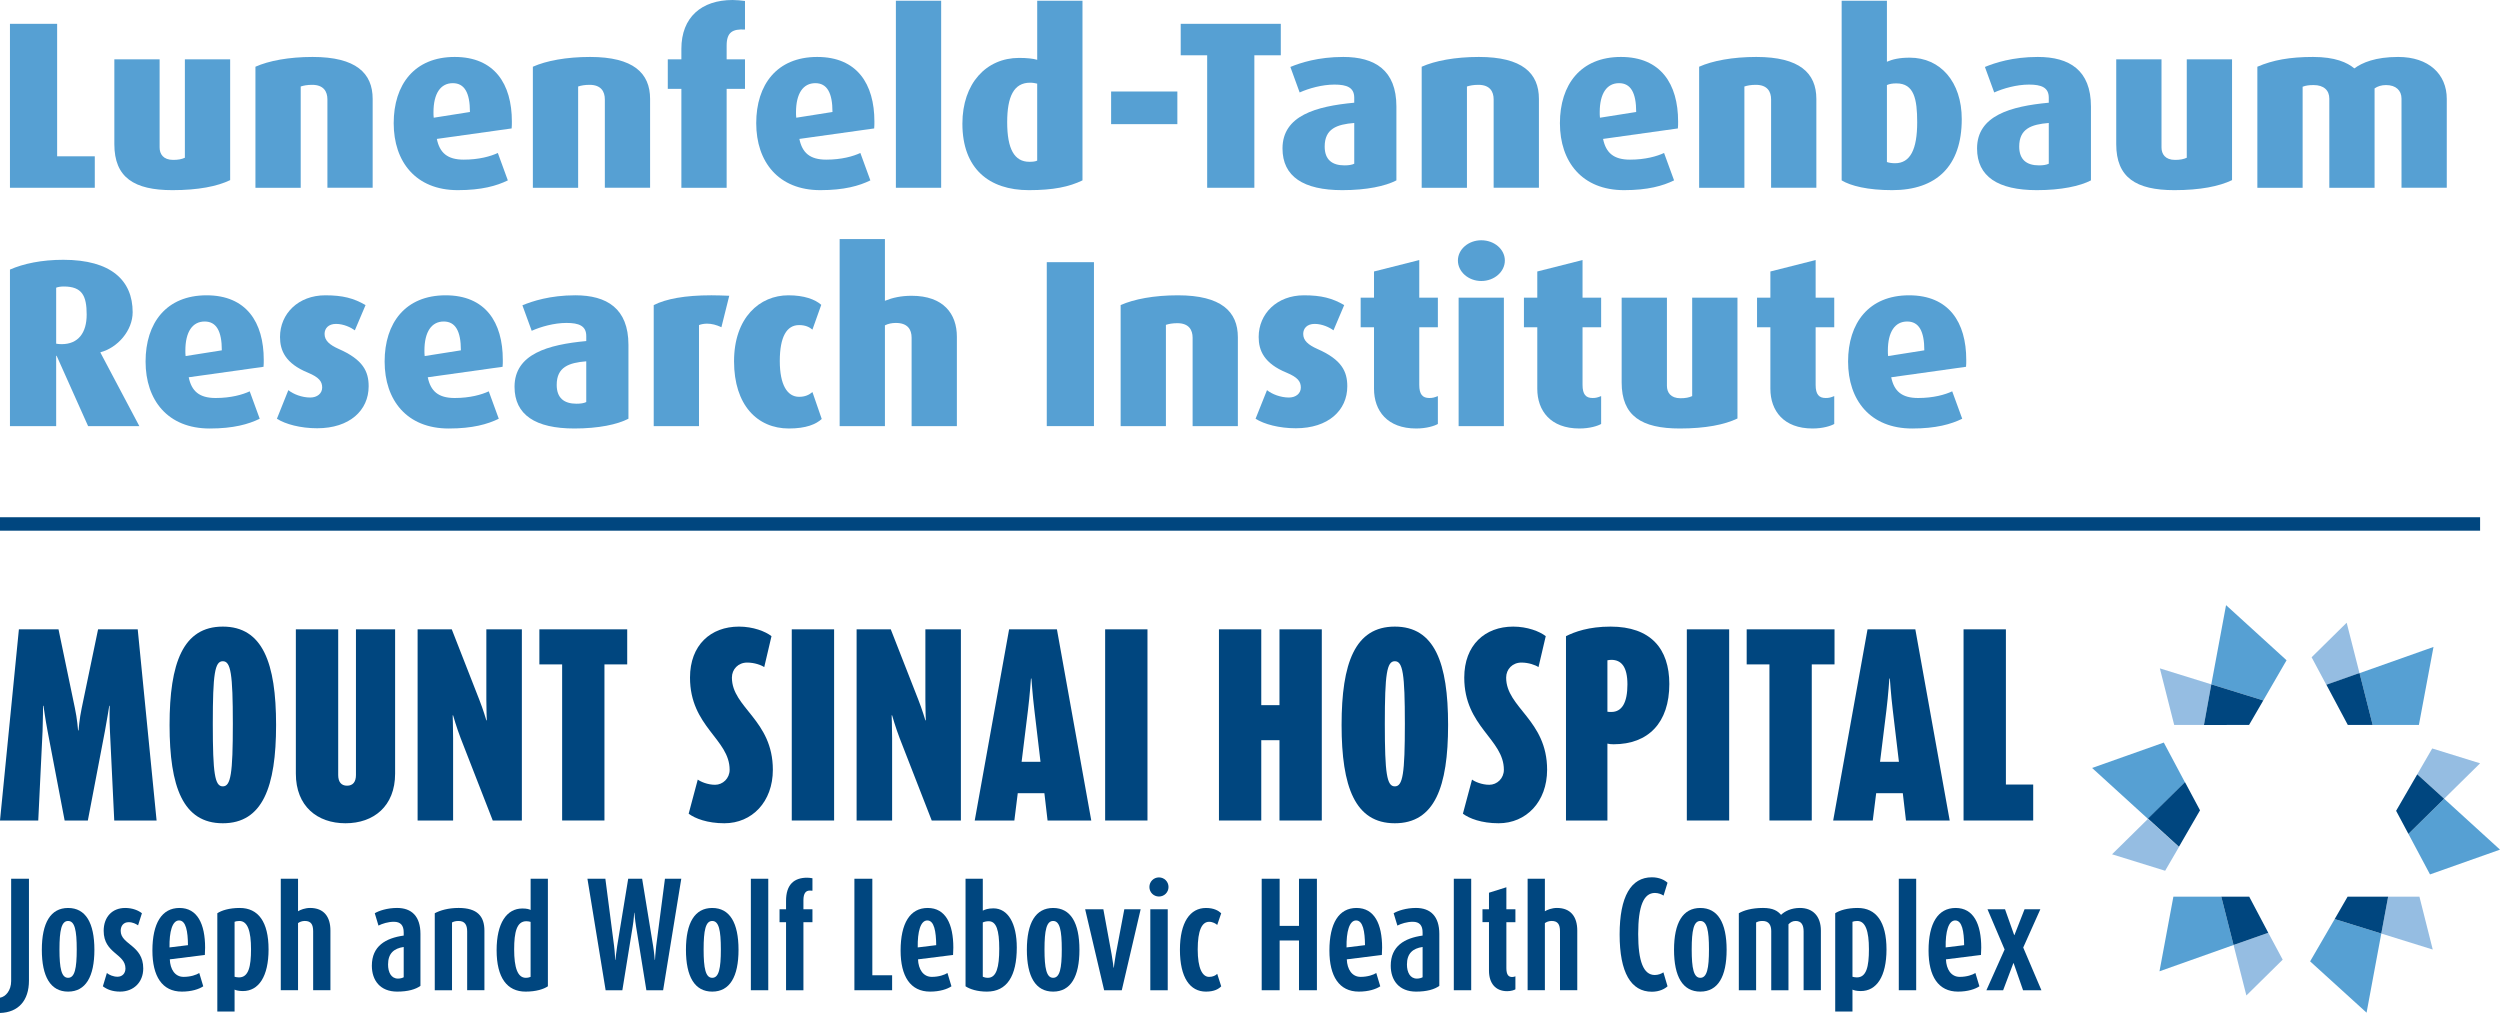
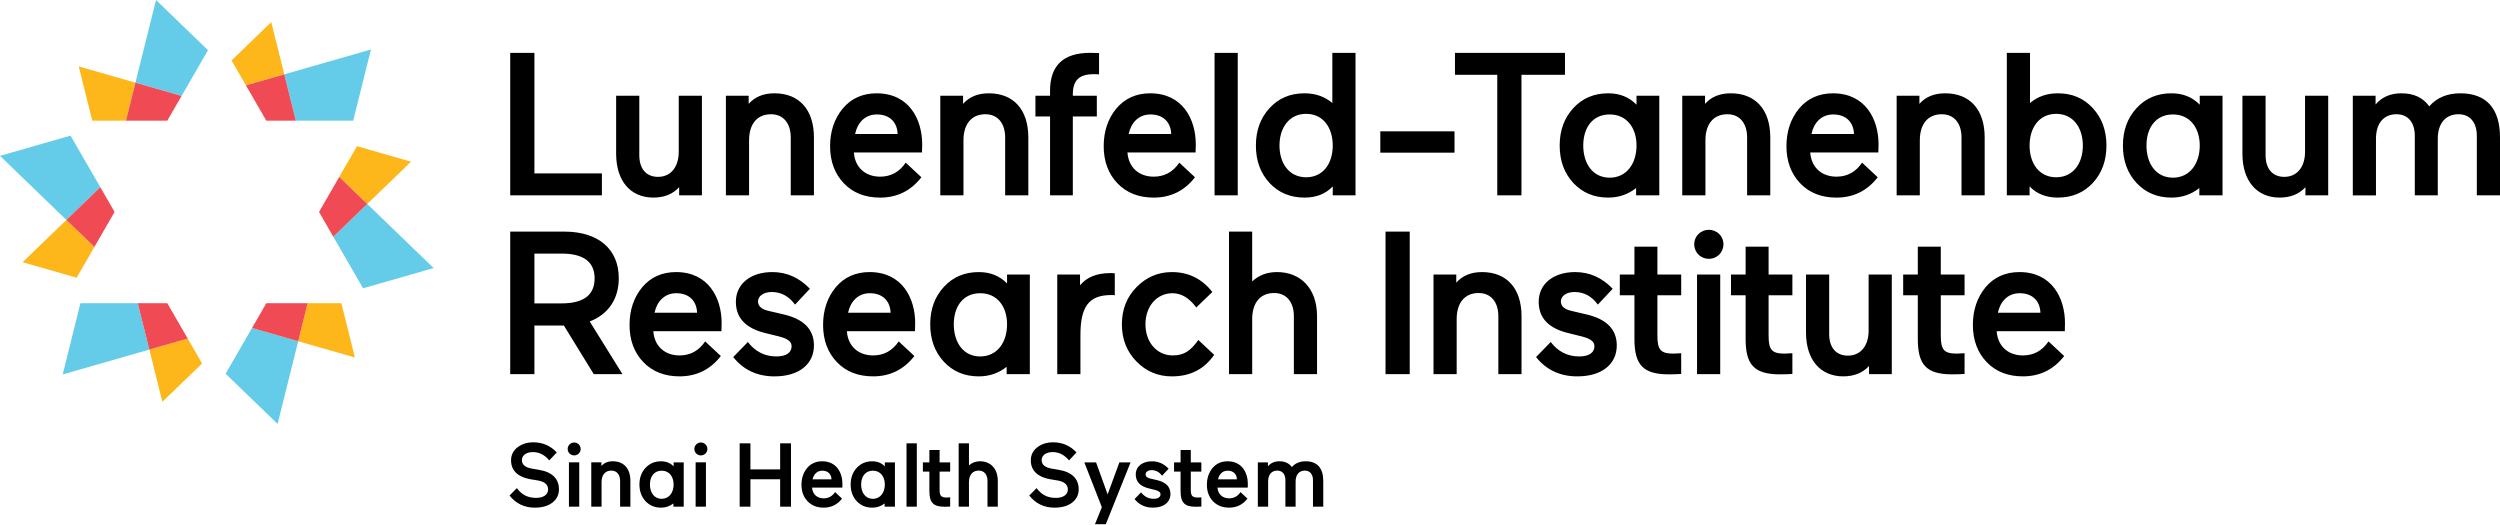
- <svg xmlns="http://www.w3.org/2000/svg" version="1.1" id="Layer_1" x="0px" y="0px" width="185.867px" height="75.311px" viewBox="0 0 185.867 75.311" enable-background="new 0 0 185.867 75.311" xml:space="preserve">
+ <svg xmlns="http://www.w3.org/2000/svg" id="Layer_1" width="238.466" height="50" viewBox="0 0 238.466 50">
+   <style>
+     .st0{fill:#f04b54}.st1{fill:#fdb71a}.st2{fill:#64cbe8}
+   </style>
+   <path class="st1" d="M14.244 33.344l1.243 4.985 3.789-3.658-1.371-2.376zM35.031 19.456l4.176-4.032-5.156-1.478-1.692 2.93zM6.331 20.979l-4.177 4.033L7.31 26.49l1.692-2.931zM27.117 7.091l-1.243-4.985-3.789 3.659 1.372 2.375z" />
+   <path class="st2" d="M6.728 12.937L0 14.866l6.331 6.113 3.236-3.125zM33.689 11.511l1.694-6.791-8.266 2.371 1.102 4.42zM21.521 35.649l4.957 4.787 1.966-7.886-4.405-1.263z" />
+   <path class="st1" d="M7.51 6.335l1.291 5.176h3.212l.904-3.626z" />
+   <path class="st2" d="M19.84 4.787L14.883 0l-1.966 7.885 4.405 1.264zM34.633 27.498l6.728-1.929-6.33-6.113-3.237 3.126zM7.672 28.924l-1.693 6.791 8.265-2.371-1.102-4.42z" />
+   <path class="st1" d="M32.561 28.924h-3.213l-.904 3.626 5.407 1.551z" />
+   <path class="st0" d="M12.917 7.885l-.904 3.626h3.945l1.364-2.362zM32.359 16.876l-.012.021-1.917 3.321 1.364 2.364 3.237-3.126zM25.403 28.924l-1.364 2.363 4.405 1.263.904-3.626zM9.567 17.854l-3.236 3.125 2.671 2.58 1.929-3.341zM15.958 28.924h-2.816l1.102 4.42 3.661-1.049zM27.117 7.091l-3.66 1.049 1.946 3.371h2.816z" />
+   <path d="M48.668 18.635V5.041h2.308v11.5h6.438v2.094h-8.746zM60.981 9.132v5.683c0 1.26.64 2.055 1.784 2.055 1.241 0 1.978-.969 1.978-2.385V9.132h2.211v9.502h-2.172v-.776c-.602.659-1.435.989-2.462.989-2.153 0-3.549-1.551-3.549-4.188V9.132h2.21zM71.452 18.635h-2.211V9.132h2.172v.776c.601-.679 1.415-1.008 2.463-1.008 2.346 0 3.762 1.551 3.762 4.208v5.527h-2.211v-5.527c0-1.338-.698-2.211-1.881-2.211-1.338 0-2.094.95-2.094 2.483v5.255zM87.945 14.543h-6.497c.097 1.416 1.086 2.308 2.502 2.308 1.028 0 1.842-.446 2.443-1.337l1.494 1.396c-1.009 1.3-2.328 1.939-3.937 1.939-1.416 0-2.579-.446-3.452-1.357-.873-.912-1.319-2.094-1.319-3.548 0-1.416.408-2.619 1.203-3.588.815-.97 1.9-1.455 3.238-1.455 3.083 0 4.344 2.462 4.344 4.867l-.019.775zm-6.38-1.764h4.053c-.02-.989-.64-1.862-1.978-1.862-1.163-.001-1.862.834-2.075 1.862zM91.902 18.635h-2.21V9.132h2.171v.776c.601-.679 1.416-1.008 2.463-1.008 2.346 0 3.762 1.551 3.762 4.208v5.527h-2.211v-5.527c0-1.338-.698-2.211-1.881-2.211-1.338 0-2.094.95-2.094 2.483v5.255zM104.835 5.06v2.036c-.194-.02-.368-.02-.504-.02-1.376 0-1.998.562-1.998 1.939v.116h2.289v1.978h-2.289v7.524h-2.172V11.11h-1.396V9.132h1.396v-.484c0-2.405 1.28-3.607 3.82-3.607l.854.019zM114.042 14.543h-6.497c.097 1.416 1.086 2.308 2.501 2.308 1.028 0 1.843-.446 2.444-1.337l1.494 1.396c-1.009 1.3-2.328 1.939-3.937 1.939-1.415 0-2.579-.446-3.451-1.357-.873-.912-1.319-2.094-1.319-3.548 0-1.416.407-2.619 1.202-3.588.814-.97 1.9-1.455 3.239-1.455 3.083 0 4.344 2.462 4.344 4.867l-.02.775zm-6.379-1.764h4.052c-.019-.989-.64-1.862-1.978-1.862-1.163-.001-1.862.834-2.074 1.862zM115.852 18.635V5.041h2.211v13.594h-2.211zM127.087 9.831v-4.79h2.21v13.594h-2.171v-.854c-.679.718-1.59 1.067-2.696 1.067-1.357 0-2.462-.465-3.335-1.396-.873-.95-1.299-2.133-1.299-3.568s.427-2.618 1.299-3.568S123.073 8.9 124.43 8.9c1.048 0 1.94.31 2.657.931zm-5.042 4.053c0 1.706.931 3.025 2.541 3.025 1.628 0 2.54-1.319 2.54-3.025 0-1.707-.912-3.025-2.54-3.025-1.609-.001-2.541 1.318-2.541 3.025zM131.663 14.562v-2.036h7.078v2.036h-7.078zM138.786 5.041h10.491v2.094h-4.15v11.5h-2.308v-11.5h-4.034V5.041zM156.102 9.986v-.854h2.172v9.502h-2.211v-.698c-.756.602-1.648.912-2.656.912-1.357 0-2.463-.465-3.336-1.396-.873-.95-1.299-2.133-1.299-3.568s.426-2.618 1.299-3.568c.873-.95 1.979-1.416 3.336-1.416 1.105 0 1.997.368 2.695 1.086zm-2.56.93c-1.629 0-2.521 1.261-2.521 2.967 0 1.706.892 3.064 2.521 3.064s2.56-1.358 2.56-3.064c0-1.686-.931-2.967-2.56-2.967zM162.674 18.635h-2.21V9.132h2.172v.776c.601-.679 1.416-1.008 2.463-1.008 2.346 0 3.762 1.551 3.762 4.208v5.527h-2.21v-5.527c0-1.338-.698-2.211-1.881-2.211-1.338 0-2.095.95-2.095 2.483v5.255h-.001zM179.168 14.543h-6.496c.097 1.416 1.086 2.308 2.501 2.308 1.028 0 1.842-.446 2.443-1.337l1.494 1.396c-1.009 1.3-2.327 1.939-3.937 1.939-1.416 0-2.579-.446-3.451-1.357-.873-.912-1.319-2.094-1.319-3.548 0-1.416.407-2.619 1.202-3.588.815-.97 1.901-1.455 3.238-1.455 3.084 0 4.344 2.462 4.344 4.867l-.019.775zm-6.379-1.764h4.053c-.02-.989-.64-1.862-1.978-1.862-1.164-.001-1.862.834-2.075 1.862zM183.125 18.635h-2.211V9.132h2.172v.776c.601-.679 1.416-1.008 2.463-1.008 2.346 0 3.762 1.551 3.762 4.208v5.527h-2.21v-5.527c0-1.338-.698-2.211-1.881-2.211-1.338 0-2.095.95-2.095 2.483v5.255zM193.596 17.781v.854h-2.172V5.041h2.211v4.79c.717-.621 1.609-.931 2.656-.931 1.358 0 2.463.465 3.335 1.415.873.95 1.299 2.133 1.299 3.568s-.426 2.618-1.299 3.568c-.873.931-1.978 1.396-3.335 1.396-1.105.001-2.017-.348-2.695-1.066zm5.08-3.897c0-1.707-.931-3.025-2.54-3.025-1.629 0-2.541 1.319-2.541 3.025s.912 3.025 2.541 3.025c1.61-.001 2.54-1.319 2.54-3.025zM209.826 9.986v-.854h2.172v9.502h-2.21v-.698c-.756.602-1.648.912-2.657.912-1.358 0-2.463-.465-3.335-1.396-.873-.95-1.299-2.133-1.299-3.568s.427-2.618 1.299-3.568S205.772 8.9 207.13 8.9c1.106 0 1.998.368 2.696 1.086zm-2.56.93c-1.628 0-2.521 1.261-2.521 2.967 0 1.706.893 3.064 2.521 3.064 1.629 0 2.56-1.358 2.56-3.064 0-1.686-.931-2.967-2.56-2.967zM216.107 9.132v5.683c0 1.26.641 2.055 1.784 2.055 1.241 0 1.978-.969 1.978-2.385V9.132h2.21v9.502h-2.172v-.776c-.601.659-1.435.989-2.463.989-2.152 0-3.548-1.551-3.548-4.188V9.132h2.211zM230.34 18.635v-5.682c0-1.26-.64-2.056-1.745-2.056-1.261 0-1.959.912-1.959 2.328v5.411h-2.21V9.132h2.172v.834c.601-.717 1.435-1.066 2.463-1.066 1.183 0 2.055.407 2.656 1.241.737-.834 1.726-1.241 2.967-1.241 2.501 0 3.782 1.473 3.782 4.208v5.527h-2.211v-5.682c0-1.261-.64-2.056-1.746-2.056-1.26 0-1.978.911-1.978 2.327v5.41h-2.191zM56.638 35.687l-2.851-4.635h-2.812v4.635h-2.308V22.093h5.178c3.2 0 5.178 1.648 5.178 4.441 0 1.997-1.009 3.452-2.773 4.13l3.123 5.022h-2.735v.001zm-5.662-11.499v4.751h2.58c2.114 0 3.161-.795 3.161-2.385 0-1.571-1.047-2.366-3.161-2.366h-2.58zM68.815 31.595h-6.496c.096 1.416 1.085 2.308 2.501 2.308 1.028 0 1.842-.446 2.443-1.338l1.494 1.396C67.748 35.26 66.429 35.9 64.82 35.9c-1.416 0-2.579-.446-3.452-1.357-.873-.912-1.318-2.094-1.318-3.549 0-1.416.407-2.618 1.202-3.587.814-.97 1.9-1.455 3.238-1.455 3.083 0 4.344 2.463 4.344 4.868l-.019.775zm-6.38-1.764h4.053c-.02-.989-.64-1.862-1.978-1.862-1.164 0-1.862.834-2.075 1.862zM73.082 31.789c-1.92-.446-2.89-1.435-2.89-3.005 0-1.727 1.436-2.832 3.471-2.832 1.377 0 2.56.523 3.588 1.59l-1.416 1.513c-.582-.795-1.319-1.202-2.23-1.202-.795 0-1.3.407-1.3.892 0 .446.311.737.932.892l1.493.349c1.939.446 2.909 1.435 2.909 2.967 0 1.727-1.357 2.948-3.762 2.948-1.648 0-2.967-.62-3.937-1.842l1.396-1.435c.699.911 1.611 1.376 2.716 1.376 1.027 0 1.455-.426 1.455-.969 0-.407-.291-.698-1.164-.931l-1.261-.311zM87.276 31.595H80.78c.097 1.416 1.086 2.308 2.501 2.308 1.028 0 1.842-.446 2.443-1.338l1.494 1.396c-1.009 1.299-2.327 1.939-3.937 1.939-1.416 0-2.579-.446-3.451-1.357-.873-.912-1.319-2.094-1.319-3.549 0-1.416.407-2.618 1.202-3.587.815-.97 1.9-1.455 3.238-1.455 3.084 0 4.344 2.463 4.344 4.868l-.019.775zm-6.38-1.764h4.053c-.02-.989-.64-1.862-1.978-1.862-1.163 0-1.861.834-2.075 1.862zM96.06 27.038v-.854h2.172v9.502h-2.211v-.696c-.756.601-1.648.911-2.656.911-1.358 0-2.463-.465-3.335-1.396-.873-.95-1.299-2.133-1.299-3.568s.426-2.618 1.299-3.568c.873-.95 1.978-1.416 3.335-1.416 1.105 0 1.997.368 2.695 1.085zm-2.56.931c-1.629 0-2.521 1.261-2.521 2.967S91.871 34 93.5 34c1.628 0 2.56-1.357 2.56-3.064 0-1.687-.932-2.967-2.56-2.967zM106.336 28.163c-.097-.02-.213-.02-.349-.02-2.172 0-2.928 1.164-2.928 3.82v3.724h-2.211v-9.502h2.172v1.028c.64-.776 1.609-1.164 2.889-1.164.136 0 .271 0 .426.02v2.094h.001zM109.261 30.936c0 1.726 1.105 2.967 2.599 2.967 1.105 0 1.726-.465 2.443-1.474l1.513 1.416c-.95 1.377-2.289 2.056-4.034 2.056-1.319 0-2.443-.465-3.374-1.416-.931-.95-1.396-2.133-1.396-3.549s.465-2.599 1.396-3.548c.931-.951 2.055-1.435 3.374-1.435 1.59 0 2.87.64 3.859 1.9l-1.532 1.473c-.678-.911-1.435-1.357-2.269-1.357-1.493 0-2.579 1.241-2.579 2.967zM119.441 35.687h-2.211V22.093h2.211v4.751c.64-.601 1.435-.892 2.366-.892 2.269 0 3.821 1.571 3.821 4.208v5.527h-2.211V30.16c0-1.337-.698-2.21-1.881-2.21-1.337 0-2.094.95-2.094 2.482v5.255zM132.161 35.687V22.093h2.308v13.594h-2.308zM138.947 35.687h-2.21v-9.502h2.172v.776c.601-.678 1.415-1.008 2.462-1.008 2.347 0 3.762 1.551 3.762 4.208v5.527h-2.211V30.16c0-1.337-.698-2.21-1.88-2.21-1.339 0-2.095.95-2.095 2.482v5.255zM149.66 31.789c-1.919-.446-2.889-1.435-2.889-3.005 0-1.727 1.435-2.832 3.471-2.832 1.377 0 2.56.523 3.588 1.59l-1.416 1.513c-.582-.795-1.319-1.202-2.23-1.202-.795 0-1.299.407-1.299.892 0 .446.31.737.931.892l1.494.349c1.939.446 2.909 1.435 2.909 2.967 0 1.727-1.357 2.948-3.762 2.948-1.648 0-2.967-.62-3.937-1.842l1.396-1.435c.698.912 1.609 1.376 2.715 1.376 1.028 0 1.455-.426 1.455-.969 0-.407-.291-.698-1.164-.931l-1.262-.311zM155.903 32.333v-4.169h-1.396v-1.978h1.396V23.53h2.191v2.656h2.269v1.978h-2.269v3.84c0 1.376.31 1.726 1.551 1.726l.717-.039v1.978c-.291.02-.679.039-1.183.039-2.461-.002-3.276-.913-3.276-3.375zM162.011 22.326a1.405 1.405 0 0 1 1.978 0c.543.524.543 1.415 0 1.958a1.405 1.405 0 0 1-1.978 0c-.543-.543-.543-1.434 0-1.958zm-.136 13.361v-9.502h2.211v9.502h-2.211zM166.509 32.333v-4.169h-1.396v-1.978h1.396V23.53h2.191v2.656h2.269v1.978H168.7v3.84c0 1.376.31 1.726 1.551 1.726l.718-.039v1.978c-.291.02-.679.039-1.183.039-2.462-.002-3.277-.913-3.277-3.375zM174.479 26.185v5.682c0 1.261.64 2.056 1.784 2.056 1.241 0 1.978-.97 1.978-2.385v-5.353h2.21v9.502h-2.172v-.776c-.601.659-1.435.989-2.462.989-2.153 0-3.549-1.551-3.549-4.188v-5.527h2.211zM182.933 32.333v-4.169h-1.396v-1.978h1.396V23.53h2.191v2.656h2.269v1.978h-2.269v3.84c0 1.376.31 1.726 1.551 1.726l.718-.039v1.978c-.291.02-.679.039-1.183.039-2.462-.002-3.277-.913-3.277-3.375zM196.953 31.595h-6.497c.097 1.416 1.086 2.308 2.501 2.308 1.028 0 1.842-.446 2.443-1.338l1.494 1.396c-1.009 1.299-2.328 1.939-3.937 1.939-1.416 0-2.579-.446-3.452-1.357-.873-.912-1.319-2.094-1.319-3.549 0-1.416.408-2.618 1.202-3.587.815-.97 1.9-1.455 3.239-1.455 3.083 0 4.344 2.463 4.344 4.868l-.018.775zm-6.38-1.764h4.053c-.02-.989-.64-1.862-1.978-1.862-1.164 0-1.862.834-2.075 1.862z" />
  <g>
-     <path fill="#56A0D3" d="M0.74,13.96V1.771h3.508v9.85h2.799v2.339H0.74z" />
-     <path fill="#56A0D3" d="M12.824,14.137c-2.853,0-4.323-0.938-4.323-3.419V4.411h3.366v6.555c0,0.479,0.266,0.922,1.01,0.922   c0.372,0,0.638-0.054,0.868-0.16V4.411h3.366v8.981C16.154,13.854,14.737,14.137,12.824,14.137z" />
-     <path fill="#56A0D3" d="M24.342,13.96V7.388c0-0.585-0.284-1.081-1.134-1.081c-0.372,0-0.638,0.054-0.851,0.124v7.529h-3.366V4.961   c0.992-0.443,2.48-0.727,4.251-0.727c3.225,0,4.464,1.204,4.464,3.118v6.607H24.342z" />
-     <path fill="#56A0D3" d="M38.039,9.549l-5.562,0.779c0.212,1.027,0.779,1.541,2.002,1.541c1.134,0,2.001-0.248,2.533-0.496   l0.744,2.038c-0.833,0.407-1.949,0.726-3.721,0.726c-3.118,0-4.765-2.107-4.765-4.978s1.541-4.925,4.535-4.925   c2.958,0,4.251,2.002,4.251,4.801C38.056,9.212,38.056,9.372,38.039,9.549z M33.663,6.183c-0.904,0-1.435,0.762-1.435,2.161   c0,0.124,0,0.267,0.018,0.408l2.693-0.426C34.938,6.892,34.531,6.183,33.663,6.183z" />
-     <path fill="#56A0D3" d="M44.968,13.96V7.388c0-0.585-0.284-1.081-1.134-1.081c-0.372,0-0.638,0.054-0.851,0.124v7.529h-3.366V4.961   c0.992-0.443,2.48-0.727,4.251-0.727c3.225,0,4.464,1.204,4.464,3.118v6.607H44.968z" />
-     <path fill="#56A0D3" d="M54.024,6.608v7.352h-3.366V6.608h-1.01V4.411h1.01V3.632C50.658,1.275,52.164,0,54.467,0   c0.301,0,0.602,0.035,0.921,0.071v2.126c-0.921-0.054-1.364,0.194-1.364,1.187v1.027h1.364v2.197H54.024z" />
-     <path fill="#56A0D3" d="M64.992,9.549l-5.562,0.779c0.212,1.027,0.779,1.541,2.002,1.541c1.134,0,2.001-0.248,2.533-0.496   l0.744,2.038c-0.833,0.407-1.949,0.726-3.721,0.726c-3.118,0-4.765-2.107-4.765-4.978s1.541-4.925,4.535-4.925   c2.958,0,4.251,2.002,4.251,4.801C65.009,9.212,65.009,9.372,64.992,9.549z M60.616,6.183c-0.904,0-1.435,0.762-1.435,2.161   c0,0.124,0,0.267,0.018,0.408l2.693-0.426C61.892,6.892,61.484,6.183,60.616,6.183z" />
-     <path fill="#56A0D3" d="M66.606,13.96V0.054h3.366V13.96H66.606z" />
-     <path fill="#56A0D3" d="M76.493,14.137c-2.958,0-4.942-1.594-4.942-4.942c0-2.994,1.771-4.89,4.216-4.89   c0.584,0,1.063,0.054,1.346,0.142V0.054h3.366v13.357C79.487,13.889,78.318,14.137,76.493,14.137z M77.113,6.219   c-0.142-0.036-0.319-0.071-0.531-0.071c-1.205,0-1.701,1.027-1.701,2.94c0,1.984,0.531,2.941,1.647,2.941   c0.248,0,0.443-0.018,0.584-0.089V6.219z" />
-     <path fill="#56A0D3" d="M82.608,9.229V6.803h4.925v2.427H82.608z" />
-     <path fill="#56A0D3" d="M93.257,4.11v9.85h-3.508V4.11h-1.967V1.771h7.441V4.11H93.257z" />
-     <path fill="#56A0D3" d="M99.796,14.137c-2.887,0-4.446-1.01-4.446-3.1c0-2.445,2.498-3.136,5.333-3.401V7.264   c0-0.762-0.55-0.975-1.471-0.975c-0.922,0-1.914,0.283-2.587,0.585l-0.69-1.896c0.727-0.302,2.055-0.744,3.933-0.744   c2.339,0,3.95,0.975,3.95,3.685v5.492C103.003,13.836,101.603,14.137,99.796,14.137z M100.683,9.142   c-1.294,0.106-2.197,0.425-2.197,1.754c0,0.974,0.549,1.399,1.471,1.399c0.301,0,0.549-0.035,0.727-0.124V9.142z" />
-     <path fill="#56A0D3" d="M111.048,13.96V7.388c0-0.585-0.283-1.081-1.133-1.081c-0.373,0-0.639,0.054-0.852,0.124v7.529h-3.365   V4.961c0.992-0.443,2.48-0.727,4.252-0.727c3.225,0,4.464,1.204,4.464,3.118v6.607H111.048z" />
-     <path fill="#56A0D3" d="M124.745,9.549l-5.562,0.779c0.213,1.027,0.779,1.541,2.002,1.541c1.134,0,2.002-0.248,2.533-0.496   l0.744,2.038c-0.833,0.407-1.949,0.726-3.721,0.726c-3.117,0-4.766-2.107-4.766-4.978s1.541-4.925,4.535-4.925   c2.959,0,4.252,2.002,4.252,4.801C124.763,9.212,124.763,9.372,124.745,9.549z M120.37,6.183c-0.904,0-1.436,0.762-1.436,2.161   c0,0.124,0,0.267,0.018,0.408l2.693-0.426C121.646,6.892,121.237,6.183,120.37,6.183z" />
-     <path fill="#56A0D3" d="M131.675,13.96V7.388c0-0.585-0.283-1.081-1.134-1.081c-0.372,0-0.638,0.054-0.851,0.124v7.529h-3.365   V4.961c0.992-0.443,2.479-0.727,4.251-0.727c3.225,0,4.464,1.204,4.464,3.118v6.607H131.675z" />
-     <path fill="#56A0D3" d="M140.677,14.137c-1.824,0-3.082-0.318-3.756-0.726V0.054h3.366v4.535c0.425-0.178,0.903-0.302,1.7-0.302   c2.268,0,3.863,1.789,3.863,4.57C145.851,12.348,143.972,14.137,140.677,14.137z M140.996,6.2c-0.302,0-0.515,0.036-0.709,0.124   v5.723c0.142,0.053,0.372,0.089,0.603,0.089c1.134,0,1.647-1.028,1.647-3.048C142.537,7.37,142.307,6.2,140.996,6.2z" />
-     <path fill="#56A0D3" d="M151.434,14.137c-2.888,0-4.446-1.01-4.446-3.1c0-2.445,2.498-3.136,5.332-3.401V7.264   c0-0.762-0.549-0.975-1.471-0.975c-0.921,0-1.913,0.283-2.586,0.585l-0.691-1.896c0.727-0.302,2.055-0.744,3.934-0.744   c2.338,0,3.95,0.975,3.95,3.685v5.492C154.64,13.836,153.24,14.137,151.434,14.137z M152.319,9.142   c-1.293,0.106-2.197,0.425-2.197,1.754c0,0.974,0.55,1.399,1.471,1.399c0.301,0,0.549-0.035,0.727-0.124V9.142z" />
-     <path fill="#56A0D3" d="M161.658,14.137c-2.853,0-4.323-0.938-4.323-3.419V4.411h3.366v6.555c0,0.479,0.267,0.922,1.01,0.922   c0.372,0,0.638-0.054,0.868-0.16V4.411h3.366v8.981C164.988,13.854,163.571,14.137,161.658,14.137z" />
-     <path fill="#56A0D3" d="M178.544,13.96V7.334c0-0.602-0.407-1.01-1.151-1.01c-0.337,0-0.62,0.089-0.851,0.248v7.388h-3.365V7.334   c0-0.62-0.408-1.01-1.17-1.01c-0.354,0-0.584,0.036-0.814,0.124v7.512h-3.366V4.961c1.151-0.496,2.409-0.727,4.146-0.727   c1.63,0,2.533,0.407,3.064,0.851c0.585-0.426,1.559-0.851,3.26-0.851c2.268,0,3.613,1.275,3.613,3.118v6.607H178.544z" />
-     <path fill="#56A0D3" d="M6.55,31.681l-2.338-5.226H4.176v5.226H0.74V20.042c1.01-0.443,2.356-0.727,3.968-0.727   c3.561,0,5.155,1.541,5.155,3.897c0,1.364-1.116,2.64-2.392,2.976v0.036l2.888,5.456H6.55z M4.743,21.3   c-0.248,0-0.425,0.035-0.567,0.088v4.163c0.071,0.018,0.248,0.036,0.408,0.036c1.24,0,1.86-0.851,1.86-2.197   C6.444,21.99,6.107,21.3,4.743,21.3z" />
-     <path fill="#56A0D3" d="M19.592,27.27l-5.562,0.779c0.212,1.027,0.779,1.541,2.002,1.541c1.134,0,2.001-0.248,2.533-0.496   l0.744,2.038c-0.833,0.407-1.949,0.726-3.72,0.726c-3.118,0-4.766-2.107-4.766-4.978s1.541-4.925,4.535-4.925   c2.958,0,4.251,2.002,4.251,4.801C19.609,26.933,19.609,27.093,19.592,27.27z M15.216,23.903c-0.904,0-1.435,0.762-1.435,2.161   c0,0.124,0,0.267,0.018,0.408l2.693-0.426C16.492,24.612,16.084,23.903,15.216,23.903z" />
-     <path fill="#56A0D3" d="M23.581,31.84c-1.24,0-2.356-0.301-2.994-0.708l0.85-2.126c0.372,0.301,1.01,0.549,1.63,0.549   c0.514,0,0.886-0.301,0.886-0.744c0-0.46-0.248-0.762-1.045-1.098c-1.701-0.691-2.09-1.666-2.09-2.658c0-1.735,1.364-3.1,3.366-3.1   c1.293,0,2.108,0.212,2.994,0.727l-0.797,1.877c-0.284-0.212-0.833-0.478-1.399-0.478s-0.851,0.336-0.851,0.744   c0,0.496,0.372,0.814,1.045,1.115c1.825,0.798,2.232,1.684,2.232,2.782C27.407,30.512,25.99,31.84,23.581,31.84z" />
-     <path fill="#56A0D3" d="M37.365,27.27l-5.562,0.779c0.212,1.027,0.779,1.541,2.002,1.541c1.134,0,2.001-0.248,2.533-0.496   l0.744,2.038c-0.833,0.407-1.949,0.726-3.72,0.726c-3.118,0-4.766-2.107-4.766-4.978s1.541-4.925,4.535-4.925   c2.958,0,4.251,2.002,4.251,4.801C37.383,26.933,37.383,27.093,37.365,27.27z M32.99,23.903c-0.904,0-1.435,0.762-1.435,2.161   c0,0.124,0,0.267,0.018,0.408l2.693-0.426C34.265,24.612,33.857,23.903,32.99,23.903z" />
-     <path fill="#56A0D3" d="M42.701,31.857c-2.888,0-4.447-1.01-4.447-3.1c0-2.445,2.498-3.136,5.333-3.401v-0.372   c0-0.762-0.549-0.975-1.471-0.975c-0.921,0-1.913,0.283-2.586,0.585l-0.691-1.896c0.727-0.302,2.055-0.744,3.933-0.744   c2.338,0,3.951,0.975,3.951,3.685v5.492C45.907,31.557,44.507,31.857,42.701,31.857z M43.586,26.862   c-1.293,0.106-2.197,0.425-2.197,1.754c0,0.974,0.549,1.399,1.47,1.399c0.301,0,0.549-0.035,0.727-0.124V26.862z" />
-     <path fill="#56A0D3" d="M53.634,24.329c-0.372-0.178-0.727-0.266-1.063-0.266c-0.212,0-0.425,0.035-0.603,0.105v7.512h-3.366   v-8.999c0.921-0.461,2.303-0.727,4.287-0.727c0.39,0,0.921,0.018,1.329,0.035L53.634,24.329z" />
-     <path fill="#56A0D3" d="M58.649,31.857c-2.339,0-4.075-1.735-4.075-4.995s1.913-4.907,4.039-4.907c1.169,0,1.984,0.301,2.445,0.708   l-0.656,1.843c-0.23-0.195-0.531-0.337-0.992-0.337c-0.921,0-1.435,0.868-1.435,2.676c0,1.754,0.549,2.657,1.435,2.657   c0.443,0,0.744-0.142,0.992-0.354l0.691,2.002C60.669,31.539,59.942,31.857,58.649,31.857z" />
-     <path fill="#56A0D3" d="M67.775,31.681v-6.572c0-0.62-0.301-1.099-1.169-1.099c-0.301,0-0.567,0.054-0.815,0.178v7.493h-3.366   V17.774h3.366v4.588c0.567-0.23,1.205-0.372,1.984-0.372c2.374,0,3.366,1.347,3.366,3.047v6.644H67.775z" />
-     <path fill="#56A0D3" d="M77.824,31.681V19.492h3.508v12.188H77.824z" />
-     <path fill="#56A0D3" d="M88.667,31.681v-6.572c0-0.585-0.283-1.081-1.134-1.081c-0.372,0-0.638,0.054-0.851,0.124v7.529h-3.366   v-8.999c0.993-0.443,2.48-0.727,4.251-0.727c3.225,0,4.464,1.204,4.464,3.118v6.607H88.667z" />
-     <path fill="#56A0D3" d="M96.341,31.84c-1.24,0-2.356-0.301-2.994-0.708l0.85-2.126c0.373,0.301,1.01,0.549,1.631,0.549   c0.514,0,0.885-0.301,0.885-0.744c0-0.46-0.248-0.762-1.045-1.098c-1.7-0.691-2.09-1.666-2.09-2.658c0-1.735,1.363-3.1,3.365-3.1   c1.294,0,2.108,0.212,2.994,0.727l-0.797,1.877c-0.283-0.212-0.832-0.478-1.399-0.478s-0.851,0.336-0.851,0.744   c0,0.496,0.372,0.814,1.045,1.115c1.825,0.798,2.232,1.684,2.232,2.782C100.167,30.512,98.75,31.84,96.341,31.84z" />
-     <path fill="#56A0D3" d="M105.289,31.857c-2.144,0-3.136-1.311-3.136-2.958v-4.57h-0.992v-2.197h0.992v-1.948l3.365-0.851v2.799   h1.383v2.197h-1.383v4.287c0,0.708,0.248,0.974,0.744,0.974c0.248,0,0.373-0.035,0.639-0.142v2.073   C106.653,31.663,106.068,31.857,105.289,31.857z" />
-     <path fill="#56A0D3" d="M110.127,20.892c-0.956,0-1.736-0.69-1.736-1.523c0-0.832,0.78-1.506,1.736-1.506   c0.974,0,1.754,0.674,1.754,1.506C111.881,20.201,111.101,20.892,110.127,20.892z M108.444,31.681v-9.549h3.365v9.549H108.444z" />
-     <path fill="#56A0D3" d="M117.427,31.857c-2.143,0-3.135-1.311-3.135-2.958v-4.57H113.3v-2.197h0.992v-1.948l3.365-0.851v2.799   h1.382v2.197h-1.382v4.287c0,0.708,0.248,0.974,0.744,0.974c0.248,0,0.372-0.035,0.638-0.142v2.073   C118.791,31.663,118.206,31.857,117.427,31.857z" />
-     <path fill="#56A0D3" d="M124.888,31.857c-2.854,0-4.323-0.938-4.323-3.419v-6.307h3.366v6.555c0,0.479,0.266,0.922,1.01,0.922   c0.371,0,0.637-0.054,0.867-0.16v-7.316h3.367v8.981C128.218,31.574,126.8,31.857,124.888,31.857z" />
-     <path fill="#56A0D3" d="M134.758,31.857c-2.144,0-3.136-1.311-3.136-2.958v-4.57h-0.992v-2.197h0.992v-1.948l3.365-0.851v2.799   h1.383v2.197h-1.383v4.287c0,0.708,0.248,0.974,0.744,0.974c0.248,0,0.373-0.035,0.639-0.142v2.073   C136.122,31.663,135.537,31.857,134.758,31.857z" />
-     <path fill="#56A0D3" d="M146.168,27.27l-5.562,0.779c0.212,1.027,0.779,1.541,2.002,1.541c1.134,0,2.001-0.248,2.533-0.496   l0.744,2.038c-0.833,0.407-1.948,0.726-3.72,0.726c-3.119,0-4.766-2.107-4.766-4.978s1.541-4.925,4.535-4.925   c2.958,0,4.251,2.002,4.251,4.801C146.186,26.933,146.186,27.093,146.168,27.27z M141.792,23.903c-0.903,0-1.435,0.762-1.435,2.161   c0,0.124,0,0.267,0.018,0.408l2.692-0.426C143.067,24.612,142.66,23.903,141.792,23.903z" />
-   </g>
-   <g>
-     <g>
-       <path fill="#00467F" d="M0,75.311v-1.135c0.425-0.068,0.829-0.543,0.829-1.234v-7.609h1.324v7.572    C2.153,74.393,1.362,75.271,0,75.311z" />
-       <path fill="#00467F" d="M5.063,73.723c-1.301,0-1.953-1.105-1.953-3.109s0.652-3.109,1.953-3.109c1.304,0,1.955,1.105,1.955,3.109    S6.367,73.723,5.063,73.723z M5.063,68.471c-0.493,0-0.642,0.691-0.642,2.115c0,1.416,0.149,2.111,0.642,2.111    c0.494,0,0.642-0.695,0.642-2.111C5.705,69.162,5.557,68.471,5.063,68.471z" />
-       <path fill="#00467F" d="M8.931,73.723c-0.592,0-0.985-0.17-1.283-0.395l0.298-0.988c0.167,0.139,0.472,0.277,0.79,0.277    c0.344,0,0.591-0.238,0.591-0.615c0-1.105-1.619-1.105-1.619-2.799c0-1.018,0.623-1.699,1.599-1.699    c0.554,0,0.988,0.188,1.244,0.393l-0.286,0.9c-0.157-0.107-0.395-0.236-0.7-0.236c-0.365,0-0.592,0.254-0.592,0.643    c0,1.035,1.677,1.045,1.677,2.799C10.649,73.031,9.929,73.723,8.931,73.723z" />
-       <path fill="#00467F" d="M15.23,70.998l-2.606,0.326c0.028,0.742,0.384,1.303,1.024,1.303c0.525,0,0.95-0.148,1.167-0.287    l0.296,0.988c-0.305,0.207-0.859,0.395-1.589,0.395c-1.471,0-2.191-1.145-2.191-3.051c0-2.033,0.699-3.168,2.014-3.168    c1.332,0,1.904,1.193,1.904,2.951C15.249,70.621,15.24,70.811,15.23,70.998z M13.313,68.432c-0.503,0-0.73,0.83-0.711,2.006    l1.373-0.168C13.967,69.25,13.828,68.432,13.313,68.432z" />
-       <path fill="#00467F" d="M18.061,73.682c-0.333,0-0.522-0.061-0.621-0.107v1.629h-1.283v-7.307    c0.306-0.205,0.878-0.393,1.668-0.393c1.372,0,2.142,1.027,2.142,3.082C19.966,72.605,19.227,73.682,18.061,73.682z     M17.795,68.471c-0.14,0-0.298,0.029-0.355,0.061v4.086c0.057,0.02,0.207,0.049,0.327,0.049c0.708,0,0.896-0.789,0.896-2.092    C18.663,69.211,18.407,68.471,17.795,68.471z" />
-       <path fill="#00467F" d="M23.282,73.621V69.24c0-0.504-0.156-0.77-0.622-0.77c-0.216,0-0.393,0.08-0.502,0.16v4.99h-1.283v-8.289    h1.283v2.418c0.167-0.107,0.522-0.246,0.898-0.246c1.027,0,1.51,0.66,1.51,1.678v4.439H23.282z" />
-       <path fill="#00467F" d="M29.53,73.723c-1.273,0-1.884-0.842-1.884-1.926c0-1.461,1.027-2.053,2.368-2.24V69.32    c0-0.516-0.228-0.789-0.73-0.789c-0.424,0-0.867,0.139-1.146,0.283l-0.275-0.918c0.305-0.184,0.928-0.393,1.657-0.393    c1.086,0,1.739,0.621,1.739,1.934v3.859C30.902,73.553,30.34,73.723,29.53,73.723z M30.014,70.404    c-0.73,0.109-1.163,0.477-1.163,1.305c0,0.582,0.236,1.047,0.739,1.047c0.177,0,0.335-0.051,0.424-0.1V70.404z" />
-       <path fill="#00467F" d="M34.732,73.621V69.25c0-0.484-0.167-0.779-0.642-0.779c-0.226,0-0.365,0.049-0.484,0.111v5.039h-1.283    v-5.725c0.405-0.215,0.996-0.393,1.776-0.393c1.391,0,1.916,0.621,1.916,1.689v4.428H34.732z" />
-       <path fill="#00467F" d="M39.074,73.723c-1.37,0-2.152-1.025-2.152-3.078c0-2.023,0.751-3.102,1.916-3.102    c0.337,0,0.515,0.059,0.612,0.111v-2.322h1.284v7.996C40.427,73.535,39.875,73.723,39.074,73.723z M39.449,68.539    c-0.059-0.02-0.196-0.049-0.315-0.049c-0.711,0-0.908,0.791-0.908,2.096c0,1.359,0.257,2.111,0.868,2.111    c0.149,0,0.295-0.041,0.354-0.07V68.539z" />
-       <path fill="#00467F" d="M49.301,73.621h-1.245l-0.768-4.746c-0.079-0.473-0.12-1.016-0.12-1.016H47.15c0,0-0.03,0.543-0.111,1.016    l-0.769,4.746h-1.243l-1.353-8.289h1.333l0.649,5.004c0.06,0.475,0.08,1.025,0.08,1.025h0.021c0,0,0.049-0.541,0.128-1.025    l0.819-5.004h1.037l0.818,5.004c0.078,0.475,0.118,1.025,0.118,1.025h0.02c0,0,0.029-0.551,0.088-1.025l0.652-5.004h1.214    L49.301,73.621z" />
-       <path fill="#00467F" d="M52.952,73.723c-1.301,0-1.954-1.105-1.954-3.109s0.653-3.109,1.954-3.109    c1.304,0,1.955,1.105,1.955,3.109S54.255,73.723,52.952,73.723z M52.952,68.471c-0.492,0-0.64,0.691-0.64,2.115    c0,1.416,0.148,2.111,0.64,2.111c0.495,0,0.642-0.695,0.642-2.111C53.593,69.162,53.446,68.471,52.952,68.471z" />
-       <path fill="#00467F" d="M55.824,73.621v-8.289h1.294v8.289H55.824z" />
-       <path fill="#00467F" d="M59.732,68.561v5.061H58.44v-5.061h-0.484v-0.959h0.484v-0.629c0-1.215,0.602-1.719,1.568-1.719    c0.129,0,0.268,0.02,0.395,0.041v0.926c-0.059-0.01-0.127-0.01-0.197-0.01c-0.295,0-0.474,0.197-0.474,0.721v0.67h0.671v0.959    H59.732z" />
-       <path fill="#00467F" d="M63.522,73.621v-8.289h1.333v7.176h1.471v1.113H63.522z" />
-       <path fill="#00467F" d="M70.857,70.998l-2.606,0.326c0.031,0.742,0.385,1.303,1.025,1.303c0.523,0,0.948-0.148,1.165-0.287    l0.296,0.988c-0.304,0.207-0.859,0.395-1.587,0.395c-1.473,0-2.193-1.145-2.193-3.051c0-2.033,0.702-3.168,2.014-3.168    c1.333,0,1.906,1.193,1.906,2.951C70.876,70.621,70.867,70.811,70.857,70.998z M68.943,68.432c-0.505,0-0.732,0.83-0.713,2.006    l1.374-0.168C69.594,69.25,69.454,68.432,68.943,68.432z" />
-       <path fill="#00467F" d="M73.373,73.723c-0.71,0-1.263-0.178-1.588-0.395v-7.996h1.283v2.371c0.158-0.082,0.405-0.17,0.79-0.17    c1.086,0,1.737,1.125,1.737,2.912C75.594,72.566,74.863,73.723,73.373,73.723z M73.502,68.49c-0.167,0-0.336,0.041-0.435,0.092    v4.035c0.089,0.039,0.206,0.08,0.375,0.08c0.641,0,0.849-0.781,0.849-2.164C74.292,69.154,74.075,68.49,73.502,68.49z" />
-       <path fill="#00467F" d="M78.298,73.723c-1.303,0-1.954-1.105-1.954-3.109s0.651-3.109,1.954-3.109s1.955,1.105,1.955,3.109    S79.601,73.723,78.298,73.723z M78.298,68.471c-0.493,0-0.643,0.691-0.643,2.115c0,1.416,0.15,2.111,0.643,2.111    c0.494,0,0.642-0.695,0.642-2.111C78.94,69.162,78.792,68.471,78.298,68.471z" />
-       <path fill="#00467F" d="M83.401,73.621h-1.312l-1.412-6.02h1.354l0.612,3.338c0.088,0.473,0.147,1.006,0.147,1.006h0.02    c0,0,0.059-0.533,0.148-1.006l0.631-3.338h1.215L83.401,73.621z" />
-       <path fill="#00467F" d="M86.164,66.654c-0.395,0-0.71-0.314-0.71-0.709c0-0.396,0.315-0.713,0.71-0.713    c0.396,0,0.711,0.316,0.711,0.713C86.875,66.34,86.56,66.654,86.164,66.654z M85.522,73.621v-6.02h1.295v6.02H85.522z" />
-       <path fill="#00467F" d="M89.66,73.723c-1.187,0-1.936-1.035-1.936-3.109c0-2.053,0.759-3.109,1.936-3.109    c0.59,0,0.926,0.199,1.133,0.393l-0.297,0.869c-0.105-0.096-0.325-0.234-0.601-0.234c-0.533,0-0.849,0.631-0.849,2.055    c0,1.402,0.345,2.041,0.849,2.041c0.275,0,0.495-0.109,0.601-0.229l0.297,0.93C90.605,73.525,90.28,73.723,89.66,73.723z" />
-       <path fill="#00467F" d="M96.576,73.621v-3.699h-1.439v3.699h-1.334v-8.289h1.334v3.504h1.439v-3.504h1.332v8.289H96.576z" />
-       <path fill="#00467F" d="M102.736,70.998l-2.606,0.326c0.028,0.742,0.386,1.303,1.026,1.303c0.523,0,0.948-0.148,1.166-0.287    l0.296,0.988c-0.306,0.207-0.86,0.395-1.589,0.395c-1.471,0-2.192-1.145-2.192-3.051c0-2.033,0.702-3.168,2.015-3.168    c1.332,0,1.904,1.193,1.904,2.951C102.756,70.621,102.746,70.811,102.736,70.998z M100.822,68.432c-0.504,0-0.73,0.83-0.711,2.006    l1.373-0.168C101.473,69.25,101.334,68.432,100.822,68.432z" />
-       <path fill="#00467F" d="M105.283,73.723c-1.274,0-1.886-0.842-1.886-1.926c0-1.461,1.027-2.053,2.368-2.24V69.32    c0-0.516-0.227-0.789-0.73-0.789c-0.424,0-0.869,0.139-1.144,0.283l-0.278-0.918c0.309-0.184,0.929-0.393,1.659-0.393    c1.085,0,1.737,0.621,1.737,1.934v3.859C106.656,73.553,106.093,73.723,105.283,73.723z M105.766,70.404    c-0.73,0.109-1.164,0.477-1.164,1.305c0,0.582,0.236,1.047,0.739,1.047c0.179,0,0.337-0.051,0.425-0.1V70.404z" />
-       <path fill="#00467F" d="M108.086,73.621v-8.289h1.293v8.289H108.086z" />
-       <path fill="#00467F" d="M112.053,73.691c-0.869,0-1.352-0.592-1.352-1.529v-3.602h-0.484v-0.959h0.484v-1.23l1.293-0.406v1.637    h0.672v0.959h-0.672v3.414c0,0.494,0.158,0.662,0.425,0.662c0.099,0,0.179-0.02,0.247-0.051v0.967    C112.586,73.604,112.351,73.691,112.053,73.691z" />
-       <path fill="#00467F" d="M115.981,73.621V69.24c0-0.504-0.157-0.77-0.621-0.77c-0.218,0-0.395,0.08-0.503,0.16v4.99h-1.283v-8.289    h1.283v2.418c0.167-0.107,0.521-0.246,0.896-0.246c1.027,0,1.512,0.66,1.512,1.678v4.439H115.981z" />
-       <path fill="#00467F" d="M122.812,73.732c-1.552,0-2.398-1.422-2.398-4.254s0.847-4.254,2.398-4.254    c0.562,0,0.967,0.217,1.164,0.406l-0.296,0.955c-0.158-0.107-0.405-0.197-0.642-0.197c-0.84,0-1.244,0.977-1.244,3.049    c0,2.045,0.396,3.051,1.234,3.051c0.246,0,0.484-0.09,0.641-0.197l0.307,1.037C123.779,73.514,123.375,73.732,122.812,73.732z" />
-       <path fill="#00467F" d="M126.414,73.723c-1.303,0-1.955-1.105-1.955-3.109s0.652-3.109,1.955-3.109s1.955,1.105,1.955,3.109    S127.717,73.723,126.414,73.723z M126.414,68.471c-0.492,0-0.641,0.691-0.641,2.115c0,1.416,0.148,2.111,0.641,2.111    c0.493,0,0.643-0.695,0.643-2.111C127.057,69.162,126.907,68.471,126.414,68.471z" />
-       <path fill="#00467F" d="M134.093,73.621V69.25c0-0.484-0.167-0.779-0.592-0.779c-0.218,0-0.384,0.09-0.534,0.248v4.902h-1.281    v-4.398c0-0.445-0.178-0.752-0.643-0.752c-0.247,0-0.334,0.041-0.482,0.111v5.039h-1.285v-5.725    c0.356-0.205,0.947-0.393,1.798-0.393c0.759,0,1.095,0.227,1.341,0.514c0.277-0.268,0.752-0.514,1.404-0.514    c0.967,0,1.558,0.621,1.558,1.689v4.428H134.093z" />
-       <path fill="#00467F" d="M138.346,73.682c-0.333,0-0.521-0.061-0.621-0.107v1.629h-1.283v-7.307    c0.307-0.205,0.881-0.393,1.67-0.393c1.371,0,2.143,1.027,2.143,3.082C140.254,72.605,139.514,73.682,138.346,73.682z     M138.081,68.471c-0.138,0-0.296,0.029-0.356,0.061v4.086c0.061,0.02,0.209,0.049,0.326,0.049c0.709,0,0.898-0.789,0.898-2.092    C138.949,69.211,138.691,68.471,138.081,68.471z" />
-       <path fill="#00467F" d="M141.169,73.621v-8.289h1.293v8.289H141.169z" />
-       <path fill="#00467F" d="M147.279,70.998l-2.605,0.326c0.029,0.742,0.385,1.303,1.025,1.303c0.525,0,0.949-0.148,1.166-0.287    l0.297,0.988c-0.308,0.207-0.859,0.395-1.59,0.395c-1.472,0-2.19-1.145-2.19-3.051c0-2.033,0.7-3.168,2.014-3.168    c1.332,0,1.903,1.193,1.903,2.951C147.299,70.621,147.289,70.811,147.279,70.998z M145.365,68.432c-0.504,0-0.73,0.83-0.711,2.006    l1.373-0.168C146.017,69.25,145.878,68.432,145.365,68.432z" />
-       <path fill="#00467F" d="M150.408,73.621l-0.701-2.014h-0.02l-0.76,2.014h-1.244l1.354-3.029l-1.273-2.99h1.304l0.679,1.916h0.021    l0.75-1.916h1.175l-1.273,2.844l1.353,3.176H150.408z" />
-     </g>
-     <line fill="none" stroke="#00467F" x1="0" y1="38.955" x2="184.387" y2="38.955" />
-     <g>
-       <path fill="#00467F" d="M8.494,61.002l-0.32-6.648c-0.052-0.912-0.018-1.879-0.018-1.879H8.122c0,0-0.152,0.967-0.321,1.879    l-1.27,6.648H4.806l-1.269-6.648c-0.168-0.881-0.304-1.879-0.304-1.879H3.199c0,0,0,1.018-0.034,1.879l-0.321,6.648H0    l1.405-14.213H4.35l1.218,5.854c0.17,0.779,0.236,1.658,0.236,1.658h0.035c0,0,0.067-0.879,0.236-1.658l1.217-5.854h2.947    l1.403,14.213H8.494z" />
-       <path fill="#00467F" d="M16.565,61.207c-2.961,0-3.958-2.709-3.958-7.309c0-4.605,0.997-7.312,3.958-7.312    c2.962,0,3.961,2.707,3.961,7.312C20.526,58.498,19.527,61.207,16.565,61.207z M16.565,49.16c-0.592,0-0.744,0.928-0.744,4.652    c0,3.723,0.151,4.652,0.744,4.652c0.593,0,0.746-0.93,0.746-4.652C17.311,50.088,17.158,49.16,16.565,49.16z" />
-       <path fill="#00467F" d="M25.685,61.207c-2.097,0-3.689-1.268-3.689-3.689V46.789h3.148v10.83c0,0.506,0.219,0.795,0.658,0.795    c0.441,0,0.662-0.289,0.662-0.795v-10.83h2.911v10.729C29.375,59.939,27.782,61.207,25.685,61.207z" />
-       <path fill="#00467F" d="M36.634,61.002l-2.387-6.125c-0.306-0.793-0.56-1.693-0.56-1.693h-0.032c0,0,0.032,0.9,0.032,1.693v6.125    h-2.639V46.789h2.54l2.045,5.23c0.289,0.725,0.525,1.537,0.525,1.537h0.034c0,0-0.034-0.812-0.034-1.537v-5.23h2.641v14.213    H36.634z" />
-       <path fill="#00467F" d="M44.939,49.396v11.605h-3.146V49.396h-1.692v-2.607h6.53v2.607H44.939z" />
-       <path fill="#00467F" d="M53.856,61.207c-1.268,0-2.183-0.355-2.656-0.711l0.677-2.537c0.221,0.166,0.745,0.387,1.286,0.387    c0.575,0,1.083-0.473,1.083-1.115c0-2.285-2.946-3.199-2.946-6.854c0-2.422,1.541-3.791,3.64-3.791    c1.048,0,1.962,0.354,2.418,0.711l-0.54,2.301c-0.221-0.154-0.729-0.338-1.271-0.338c-0.658,0-1.132,0.49-1.132,1.117    c0,2.246,3.044,3.146,3.044,6.854C57.46,59.615,55.906,61.207,53.856,61.207z" />
-       <path fill="#00467F" d="M58.865,61.002V46.789h3.148v14.213H58.865z" />
-       <path fill="#00467F" d="M69.271,61.002l-2.386-6.125c-0.305-0.793-0.559-1.693-0.559-1.693h-0.035c0,0,0.035,0.9,0.035,1.693    v6.125h-2.64V46.789h2.54l2.047,5.23c0.287,0.725,0.526,1.537,0.526,1.537h0.033c0,0-0.033-0.812-0.033-1.537v-5.23h2.64v14.213    H69.271z" />
-       <path fill="#00467F" d="M77.883,61.002l-0.236-2.031h-1.98l-0.253,2.031h-2.946l2.556-14.213h3.555l2.553,14.213H77.883z     M76.903,52.795c-0.135-1.098-0.221-2.35-0.221-2.35h-0.033c0,0-0.084,1.252-0.222,2.35l-0.474,3.844h1.405L76.903,52.795z" />
-       <path fill="#00467F" d="M82.164,61.002V46.789h3.147v14.213H82.164z" />
-       <path fill="#00467F" d="M95.125,61.002v-5.971h-1.354v5.971h-3.146V46.789h3.146v5.637h1.354v-5.637h3.146v14.213H95.125z" />
-       <path fill="#00467F" d="M103.701,61.207c-2.961,0-3.958-2.709-3.958-7.309c0-4.605,0.997-7.312,3.958-7.312    c2.963,0,3.96,2.707,3.96,7.312C107.661,58.498,106.664,61.207,103.701,61.207z M103.701,49.16c-0.592,0-0.744,0.928-0.744,4.652    c0,3.723,0.152,4.652,0.744,4.652c0.594,0,0.746-0.93,0.746-4.652C104.447,50.088,104.295,49.16,103.701,49.16z" />
-       <path fill="#00467F" d="M111.418,61.207c-1.27,0-2.182-0.355-2.656-0.711l0.678-2.537c0.218,0.166,0.742,0.387,1.283,0.387    c0.578,0,1.085-0.473,1.085-1.115c0-2.285-2.945-3.199-2.945-6.854c0-2.422,1.54-3.791,3.638-3.791    c1.049,0,1.965,0.354,2.42,0.711l-0.539,2.301c-0.222-0.154-0.729-0.338-1.271-0.338c-0.659,0-1.133,0.49-1.133,1.117    c0,2.246,3.045,3.146,3.045,6.854C115.021,59.615,113.465,61.207,111.418,61.207z" />
-       <path fill="#00467F" d="M119.963,55.334c-0.17,0-0.34-0.016-0.457-0.049v5.717h-3.08V47.297c0.643-0.322,1.69-0.711,3.316-0.711    c2.979,0,4.367,1.643,4.367,4.266C124.109,53.729,122.551,55.334,119.963,55.334z M119.793,49.057    c-0.102,0-0.188,0.018-0.287,0.033v3.824c0.084,0.018,0.186,0.018,0.287,0.018c0.797,0,1.201-0.695,1.201-2.049    C120.994,49.564,120.537,49.057,119.793,49.057z" />
-       <path fill="#00467F" d="M125.41,61.002V46.789h3.148v14.213H125.41z" />
-       <path fill="#00467F" d="M134.699,49.396v11.605h-3.147V49.396h-1.692v-2.607h6.531v2.607H134.699z" />
-       <path fill="#00467F" d="M141.703,61.002l-0.236-2.031h-1.979l-0.254,2.031h-2.943l2.554-14.213h3.554l2.555,14.213H141.703z     M140.722,52.795c-0.134-1.098-0.218-2.35-0.218-2.35h-0.035c0,0-0.084,1.252-0.219,2.35l-0.475,3.844h1.404L140.722,52.795z" />
-       <path fill="#00467F" d="M145.984,61.002V46.789h3.148v11.539h2.03v2.674H145.984z" />
-     </g>
-     <g>
-       <g>
-         <polygon fill="#56A0D3" points="179.838,53.895 180.923,48.098 175.422,50.047 176.4,53.895    " />
-         <polygon fill="#95BDE2" points="175.422,50.047 174.467,46.297 171.861,48.865 172.959,50.922    " />
-         <polygon fill="#00467F" points="174.551,53.895 176.4,53.895 175.422,50.037 172.959,50.908    " />
-       </g>
-       <g>
-         <polygon fill="#56A0D3" points="171.75,71.475 175.947,75.289 177.041,69.406 173.576,68.33    " />
-         <polygon fill="#95BDE2" points="179.877,66.666 177.55,66.666 177.041,69.406 180.867,70.596    " />
-         <polygon fill="#00467F" points="174.536,66.666 173.576,68.33 177.041,69.406 177.55,66.666    " />
-       </g>
-       <g>
-         <polygon fill="#56A0D3" points="160.871,55.207 155.541,57.096 159.695,60.881 162.447,58.168    " />
-         <polygon fill="#95BDE2" points="160.971,64.738 161.998,62.973 159.695,60.881 157.023,63.514    " />
-         <polygon fill="#00467F" points="163.565,60.244 162.447,58.15 159.695,60.857 161.998,62.955    " />
-       </g>
-       <g>
-         <polygon fill="#56A0D3" points="180.664,65.01 185.867,63.168 181.713,59.383 179.059,61.998    " />
-         <polygon fill="#95BDE2" points="180.828,55.646 179.715,57.568 181.713,59.383 184.387,56.75    " />
-         <polygon fill="#00467F" points="178.143,60.281 179.059,61.998 181.713,59.383 179.715,57.568    " />
-       </g>
-       <g>
-         <polygon fill="#56A0D3" points="164.404,50.879 168.268,52.076 169.998,49.088 165.5,44.99    " />
-         <polygon fill="#95BDE2" points="164.404,50.879 160.578,49.691 161.644,53.895 163.86,53.895    " />
-         <polygon fill="#00467F" points="163.857,53.9 167.21,53.898 168.268,52.076 164.404,50.879    " />
-       </g>
-       <g>
-         <polygon fill="#56A0D3" points="161.584,66.666 160.551,72.213 166.057,70.258 165.145,66.666    " />
-         <polygon fill="#95BDE2" points="168.639,69.348 166.057,70.258 167.011,74.01 169.711,71.348    " />
-         <polygon fill="#00467F" points="167.223,66.666 165.145,66.666 166.057,70.258 168.639,69.348    " />
-       </g>
-     </g>
+     <path d="M50.558 45.707c-1.146-.207-1.81-.818-1.81-1.792a1.5 1.5 0 0 1 .621-1.25c.414-.319.914-.474 1.508-.474.879 0 1.621.319 2.233.965l-.716.759c-.439-.526-.957-.793-1.56-.793-.689 0-1.052.354-1.052.767 0 .439.336.715 1 .818l.604.104c1.302.207 1.931.871 1.931 1.862 0 .517-.207.939-.621 1.267-.414.319-.974.483-1.689.483-.991 0-1.793-.388-2.405-1.155l.698-.708c.439.578.965.931 1.836.931.732 0 1.146-.328 1.146-.802 0-.457-.327-.75-.991-.862l-.733-.12zM54.33 42.389a.623.623 0 0 1 .879 0 .614.614 0 0 1 0 .87.623.623 0 0 1-.879 0 .612.612 0 0 1 0-.87zm-.061 5.938v-4.224h.983v4.224h-.983zM57.381 48.327h-.982v-4.224h.965v.345c.268-.301.63-.448 1.094-.448 1.043 0 1.673.69 1.673 1.871v2.457h-.982v-2.457c0-.595-.311-.983-.837-.983-.594 0-.931.422-.931 1.103v2.336zM64.253 44.483v-.379h.965v4.224h-.982v-.31a1.847 1.847 0 0 1-1.181.405c-.604 0-1.095-.207-1.483-.62-.388-.422-.578-.948-.578-1.586s.19-1.164.578-1.586c.388-.423.879-.629 1.483-.629.491-.002.888.162 1.198.481zm-1.138.414c-.724 0-1.121.56-1.121 1.319s.397 1.362 1.121 1.362 1.138-.604 1.138-1.362c0-.75-.414-1.319-1.138-1.319zM66.415 42.389a.623.623 0 0 1 .879 0 .614.614 0 0 1 0 .87.623.623 0 0 1-.879 0 .612.612 0 0 1 0-.87zm-.061 5.938v-4.224h.983v4.224h-.983zM74.415 48.327v-2.612H71.58v2.612h-1.026v-6.042h1.026v2.491h2.835v-2.491h1.035v6.042h-1.035zM80.346 46.51h-2.888c.043.629.483 1.025 1.112 1.025.457 0 .818-.199 1.086-.595l.664.621c-.448.578-1.035.861-1.75.861-.629 0-1.146-.198-1.534-.604-.388-.405-.586-.931-.586-1.577 0-.629.181-1.164.534-1.594.363-.431.846-.647 1.441-.647 1.37 0 1.931 1.095 1.931 2.164l-.01.346zm-2.836-.786h1.802c-.008-.439-.284-.828-.88-.828-.516.001-.827.372-.922.828zM84.399 44.483v-.379h.966v4.224h-.983v-.31a1.845 1.845 0 0 1-1.181.405c-.604 0-1.095-.207-1.483-.62-.388-.422-.577-.948-.577-1.586s.189-1.164.577-1.586c.389-.422.879-.629 1.483-.629.491-.002.888.162 1.198.481zm-1.137.414c-.725 0-1.121.56-1.121 1.319s.396 1.362 1.121 1.362c.724 0 1.138-.604 1.138-1.362-.001-.75-.415-1.319-1.138-1.319zM86.469 48.327v-6.042h.983v6.042h-.983zM88.65 46.837v-1.854h-.62v-.879h.621v-1.18h.974v1.18h1.008v.879h-1.008v1.707c0 .612.137.768.689.768l.319-.018v.879a8.064 8.064 0 0 1-.526.018c-1.094 0-1.457-.406-1.457-1.5zM92.427 48.327h-.983v-6.042h.983v2.112c.284-.267.637-.397 1.051-.397 1.009 0 1.698.698 1.698 1.871v2.457h-.983v-2.457c0-.595-.31-.983-.836-.983-.595 0-.931.422-.931 1.104l.001 2.335zM100.135 45.707c-1.146-.207-1.81-.818-1.81-1.792 0-.517.207-.932.62-1.25.414-.319.914-.474 1.508-.474.879 0 1.621.319 2.233.965l-.716.759c-.439-.526-.957-.793-1.56-.793-.689 0-1.052.354-1.052.767 0 .439.337.715 1 .818l.604.104c1.302.207 1.931.871 1.931 1.862 0 .517-.207.939-.621 1.267-.414.319-.974.483-1.689.483-.992 0-1.793-.388-2.406-1.155l.698-.707c.44.578.966.931 1.836.931.733 0 1.147-.328 1.147-.802 0-.457-.328-.75-.992-.862l-.731-.121zM105.48 50h-1.034l.655-1.62-1.672-4.276h1.12l1.104 3.052 1.121-3.052h1.068L105.48 50zM109.619 46.595c-.854-.198-1.284-.638-1.284-1.336 0-.767.638-1.258 1.542-1.258.612 0 1.139.232 1.595.707l-.629.673c-.258-.354-.586-.535-.991-.535-.354 0-.578.181-.578.396 0 .198.138.328.414.396l.664.156c.862.198 1.292.638 1.292 1.318 0 .767-.604 1.31-1.672 1.31-.733 0-1.319-.275-1.75-.818l.621-.638c.31.405.715.612 1.207.612.457 0 .646-.19.646-.431 0-.181-.129-.31-.517-.413l-.56-.139zM112.611 46.837v-1.854h-.621v-.879h.621v-1.18h.975v1.18h1.008v.879h-1.008v1.707c0 .612.138.768.689.768l.319-.018v.879a8.064 8.064 0 0 1-.526.018c-1.094 0-1.457-.406-1.457-1.5zM119.018 46.51h-2.888c.043.629.483 1.025 1.112 1.025.457 0 .818-.199 1.086-.595l.664.621c-.448.578-1.035.861-1.75.861-.629 0-1.146-.198-1.535-.604-.387-.405-.585-.931-.585-1.577 0-.629.18-1.164.534-1.594.362-.431.845-.647 1.44-.647 1.37 0 1.931 1.095 1.931 2.164l-.009.346zm-2.835-.786h1.801c-.008-.439-.284-.828-.879-.828-.517.001-.828.372-.922.828zM122.61 48.327v-2.525c0-.561-.285-.914-.776-.914-.561 0-.871.405-.871 1.035v2.405h-.983v-4.224h.966v.371c.268-.319.638-.475 1.095-.475.526 0 .914.181 1.181.552.328-.371.767-.552 1.319-.552 1.112 0 1.681.655 1.681 1.871v2.457h-.982v-2.525c0-.56-.285-.914-.776-.914-.56 0-.88.405-.88 1.035v2.405l-.974-.002z" />
  </g>
</svg>
